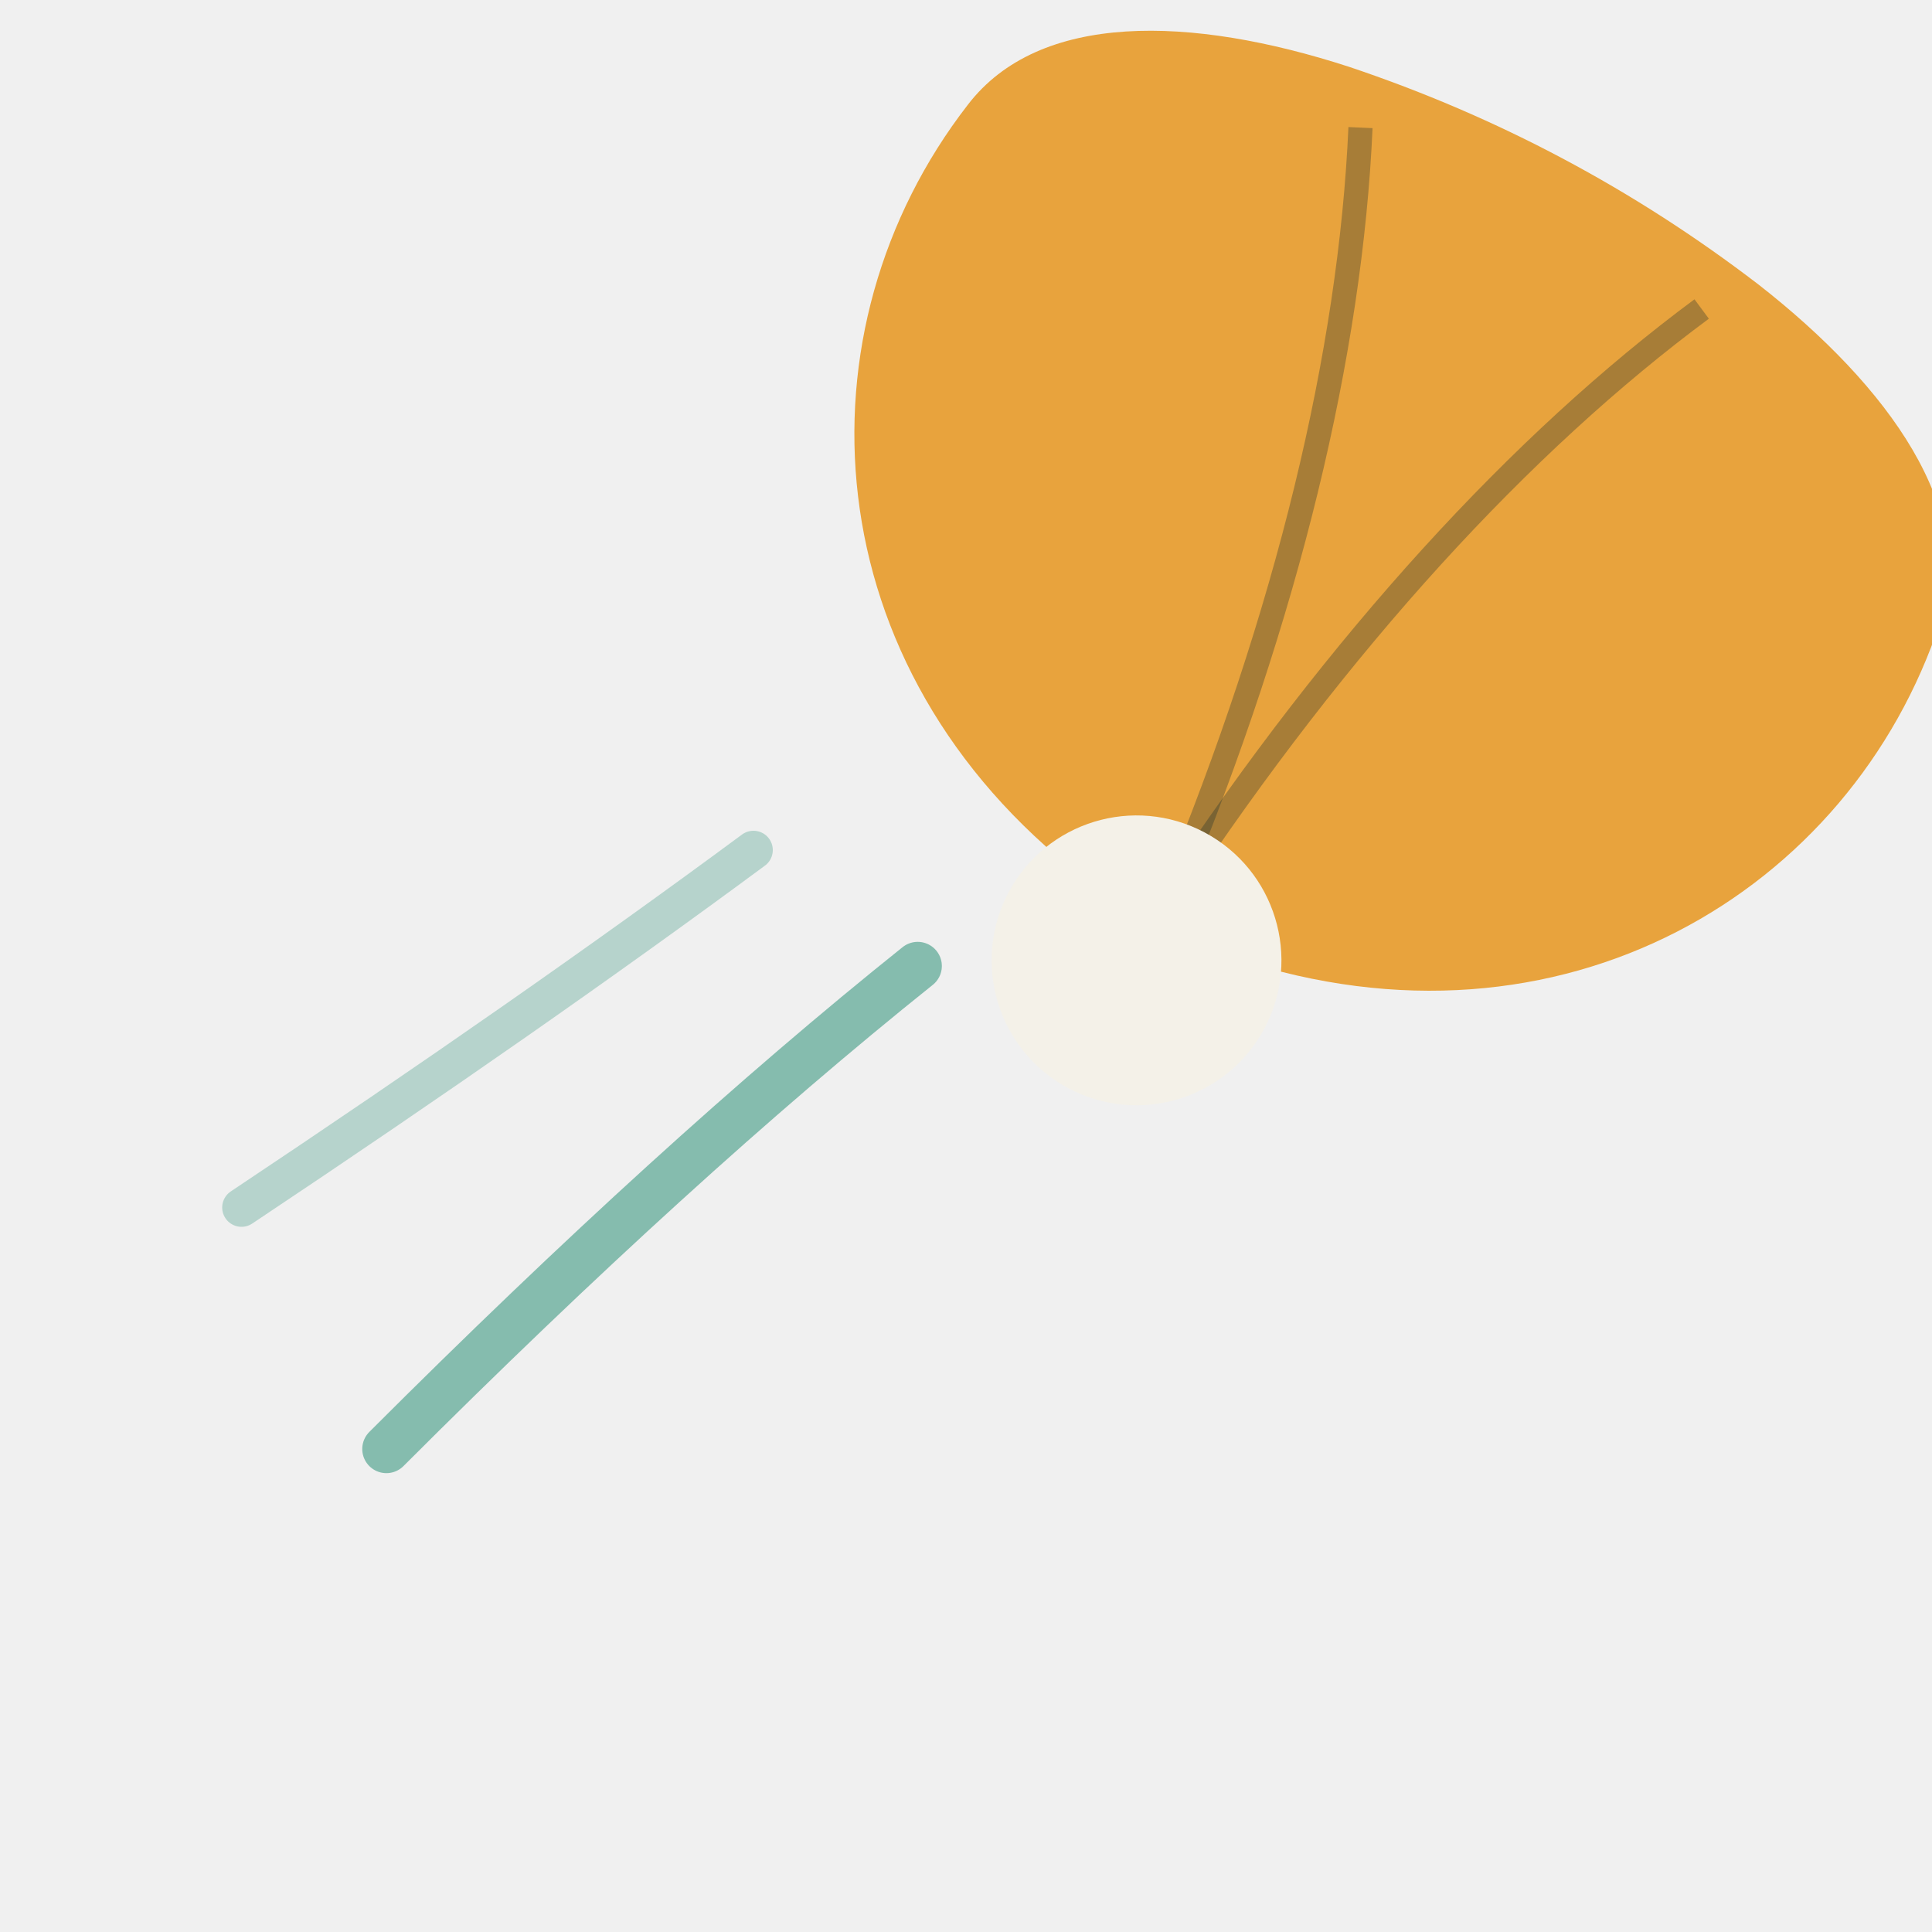
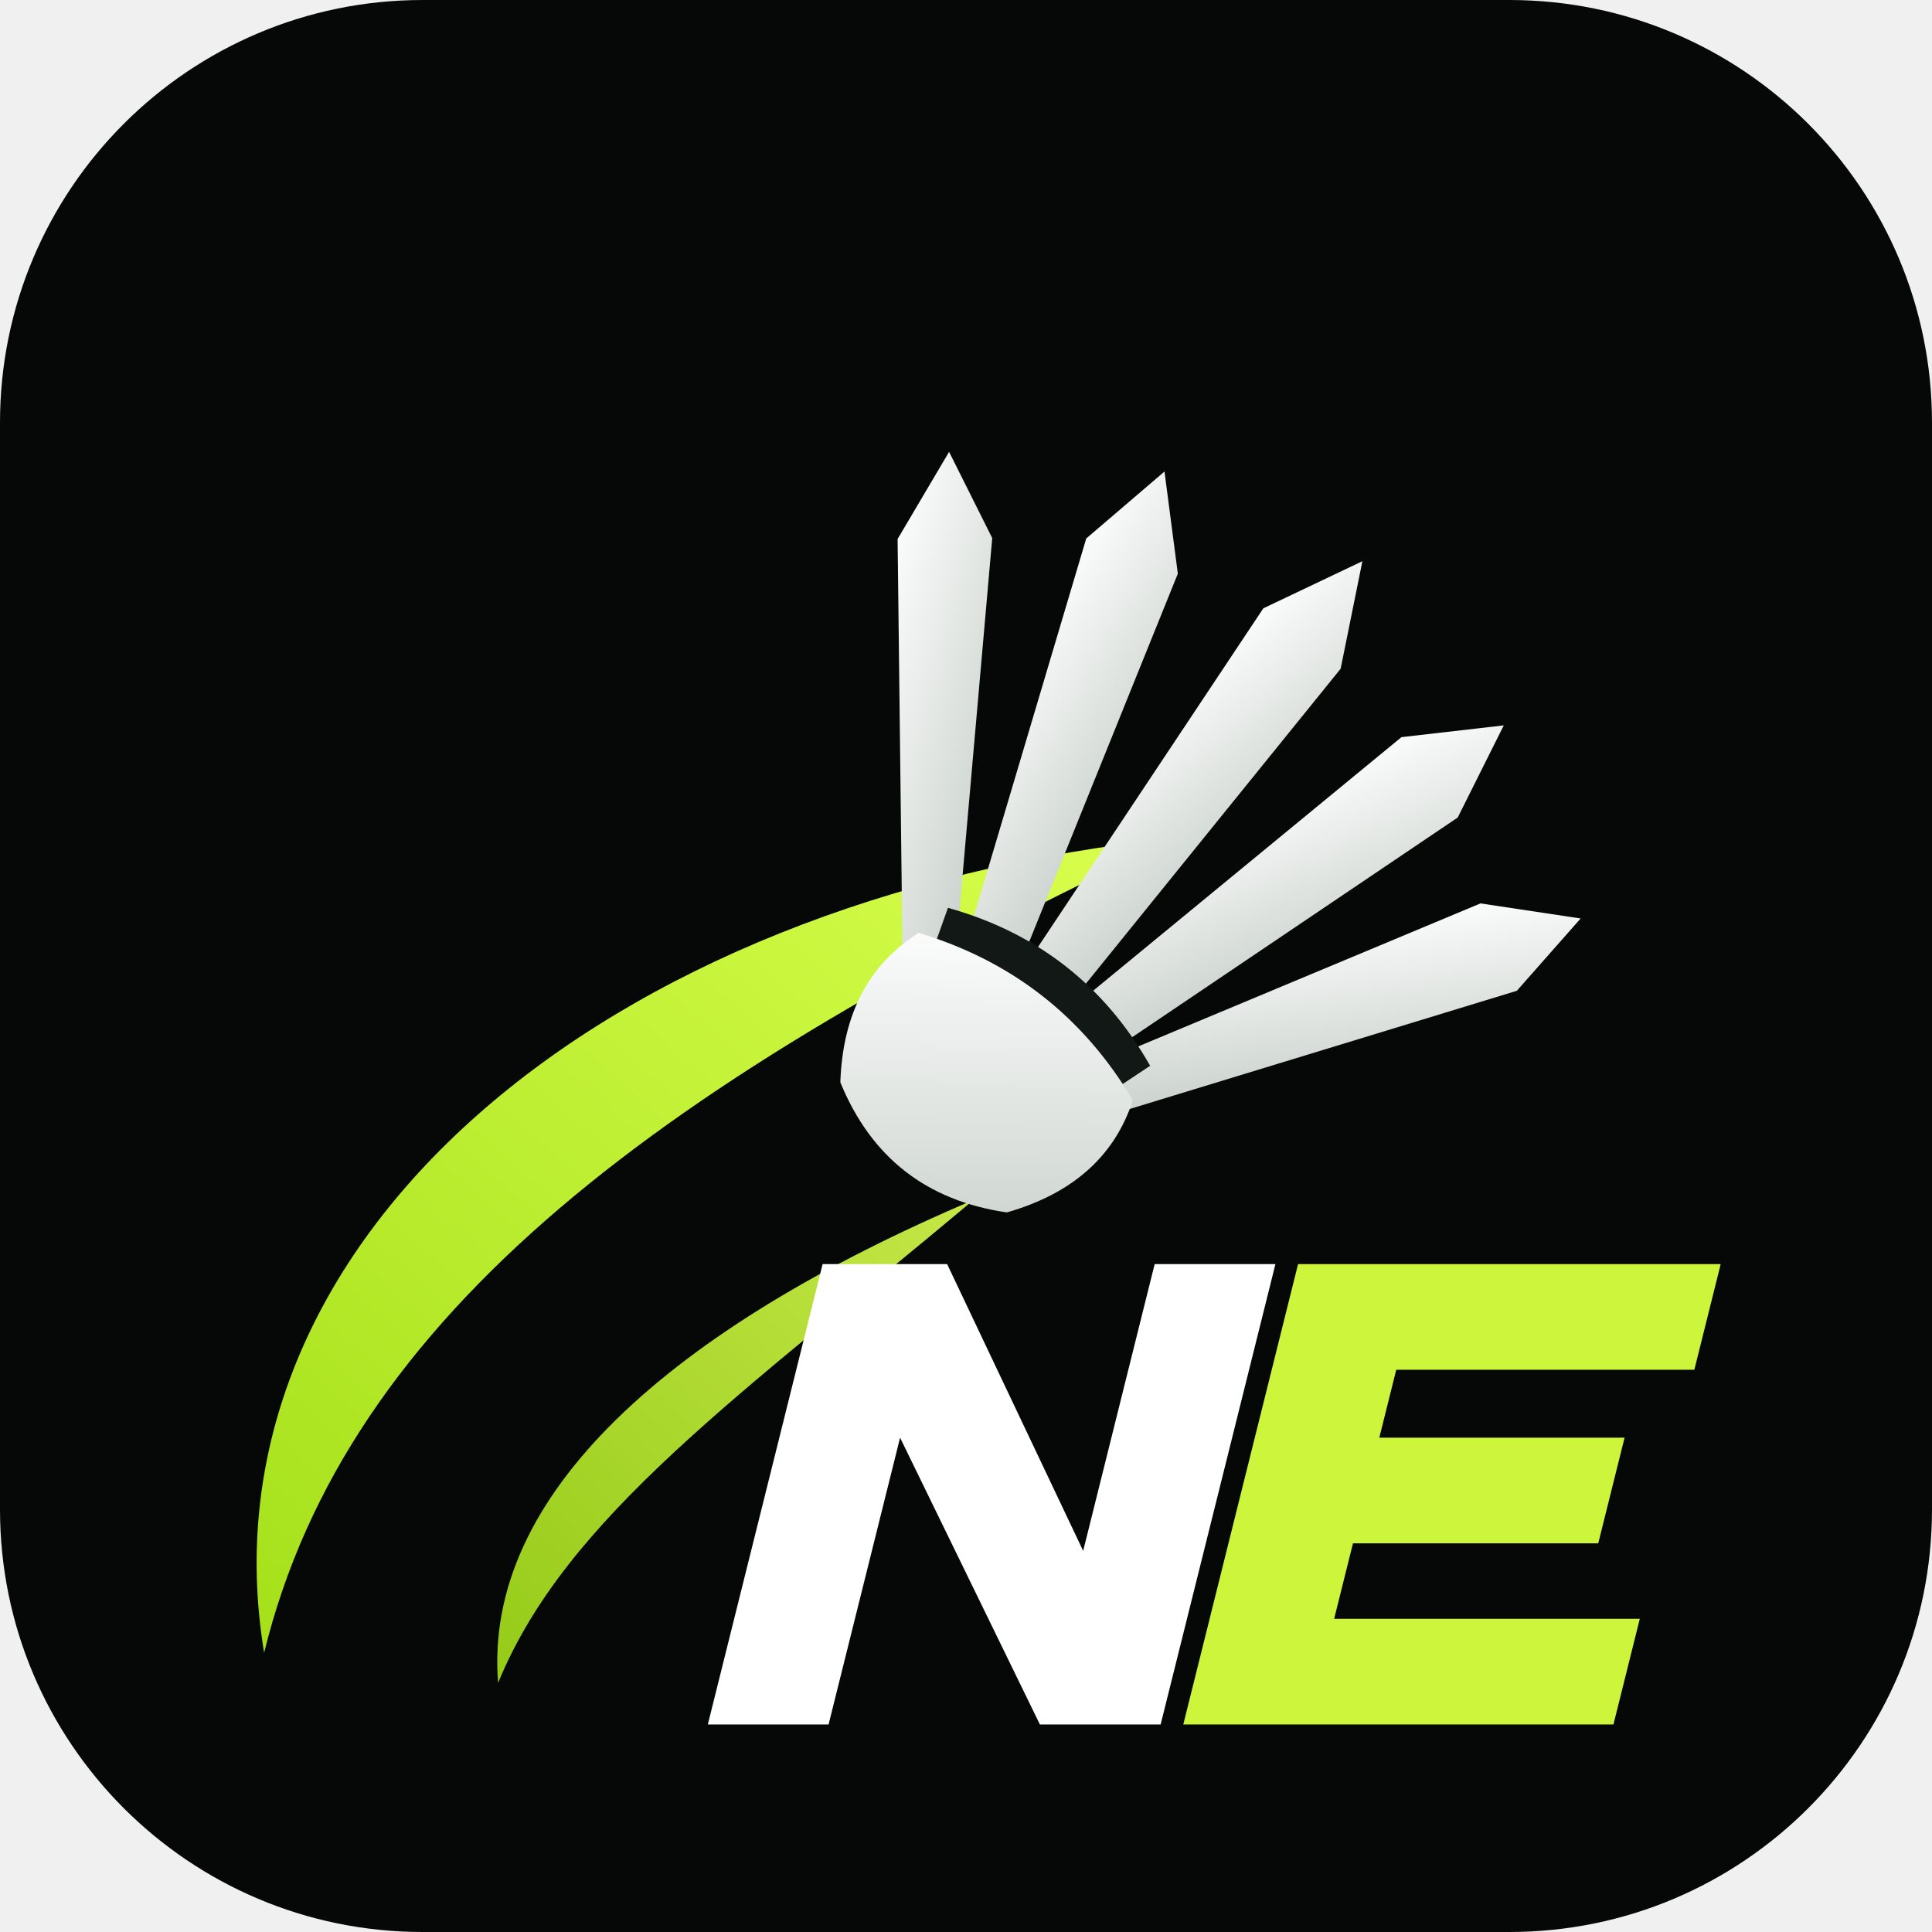
- <svg xmlns="http://www.w3.org/2000/svg" viewBox="0 0 200 200">
-   <g transform="translate(120,95) rotate(28)">
-     <path d="M -9,0 C -44,-6 -62,-36 -57,-65 C -55,-77 -41,-84 -24,-87 Q 0,-91 24,-87 C 41,-84 55,-77 57,-65 C 62,-36 44,-6 9,0 Z" fill="#E8A33D" />
-     <path d="M 0,-3 C -3,-34 -10,-61 -20,-82" stroke="#0F2427" stroke-width="2.5" fill="none" opacity="0.3" />
-     <path d="M 0,-3 C 3,-34 10,-61 20,-82" stroke="#0F2427" stroke-width="2.5" fill="none" opacity="0.3" />
-     <circle cx="0" cy="5" r="15" fill="#F4F1E8" />
+ <svg xmlns="http://www.w3.org/2000/svg" viewBox="0 0 512 512" fill="none">
+   <rect width="512" height="512" rx="112" fill="#060807" />
+   <defs>
+     <linearGradient id="fe" x1="0" y1="0" x2="1" y2="1">
+       <stop offset="0" stop-color="#FFFFFF" />
+       <stop offset="1" stop-color="#C9D1CC" />
+     </linearGradient>
+     <linearGradient id="sw" x1="0" y1="1" x2="1" y2="0">
+       <stop offset="0" stop-color="#A5E01A" />
+       <stop offset="1" stop-color="#D9FF4D" />
+     </linearGradient>
+   </defs>
+   <path d="M312 222C158 238 52 330 70 438C92 348 176 286 312 222Z" fill="url(#sw)" />
+   <path d="M258 318C178 352 128 396 132 446C150 402 196 370 258 318Z" fill="url(#sw)" opacity=".9" />
+   <g transform="translate(262 282) rotate(38)">
+     <g fill="url(#fe)">
+       <path d="M-8 -22L-17 -132L-5 -156L8 -134L6 -22Z" transform="rotate(-34 0 30)" />
+       <path d="M-8 -22L-17 -138L-4 -162L9 -138L7 -22Z" transform="rotate(-17 0 30)" />
+       <path d="M-8 -22L-17 -140L-4 -166L9 -140L7 -22Z" />
+       <path d="M-8 -22L-17 -138L-4 -162L9 -138L7 -22Z" transform="rotate(17 0 30)" />
+       <path d="M-8 -22L-17 -132L-5 -156L8 -134L6 -22Z" transform="rotate(34 0 30)" />
+     </g>
+     <path d="M-34 -26Q0 -40 34 -26L30 -14Q0 -26 -30 -14Z" fill="#111815" />
+     <path d="M-36 -16Q0 -30 36 -16Q44 6 28 28Q0 44 -28 28Q-44 6 -36 -16Z" fill="url(#fe)" />
  </g>
-   <path d="M 40,150 Q 70,120 95,100" stroke="#2E9179" stroke-width="5" fill="none" stroke-linecap="round" opacity="0.55" />
-   <path d="M 25,125 Q 55,105 78,88" stroke="#2E9179" stroke-width="4" fill="none" stroke-linecap="round" opacity="0.3" />
+   <g transform="translate(204 335) skewX(-14)">
+     <path d="M0 0H33L88 76V0H120V122H88L32 46V122H0Z" fill="#FFFFFF" transform="translate(14 0)" />
+   </g>
+   <g transform="translate(330 335) skewX(-14)">
+     <path d="M0 0H112V28H33V46H98V74H33V94H114V122H0Z" fill="#CCF53C" transform="translate(14 0)" />
+   </g>
</svg>
